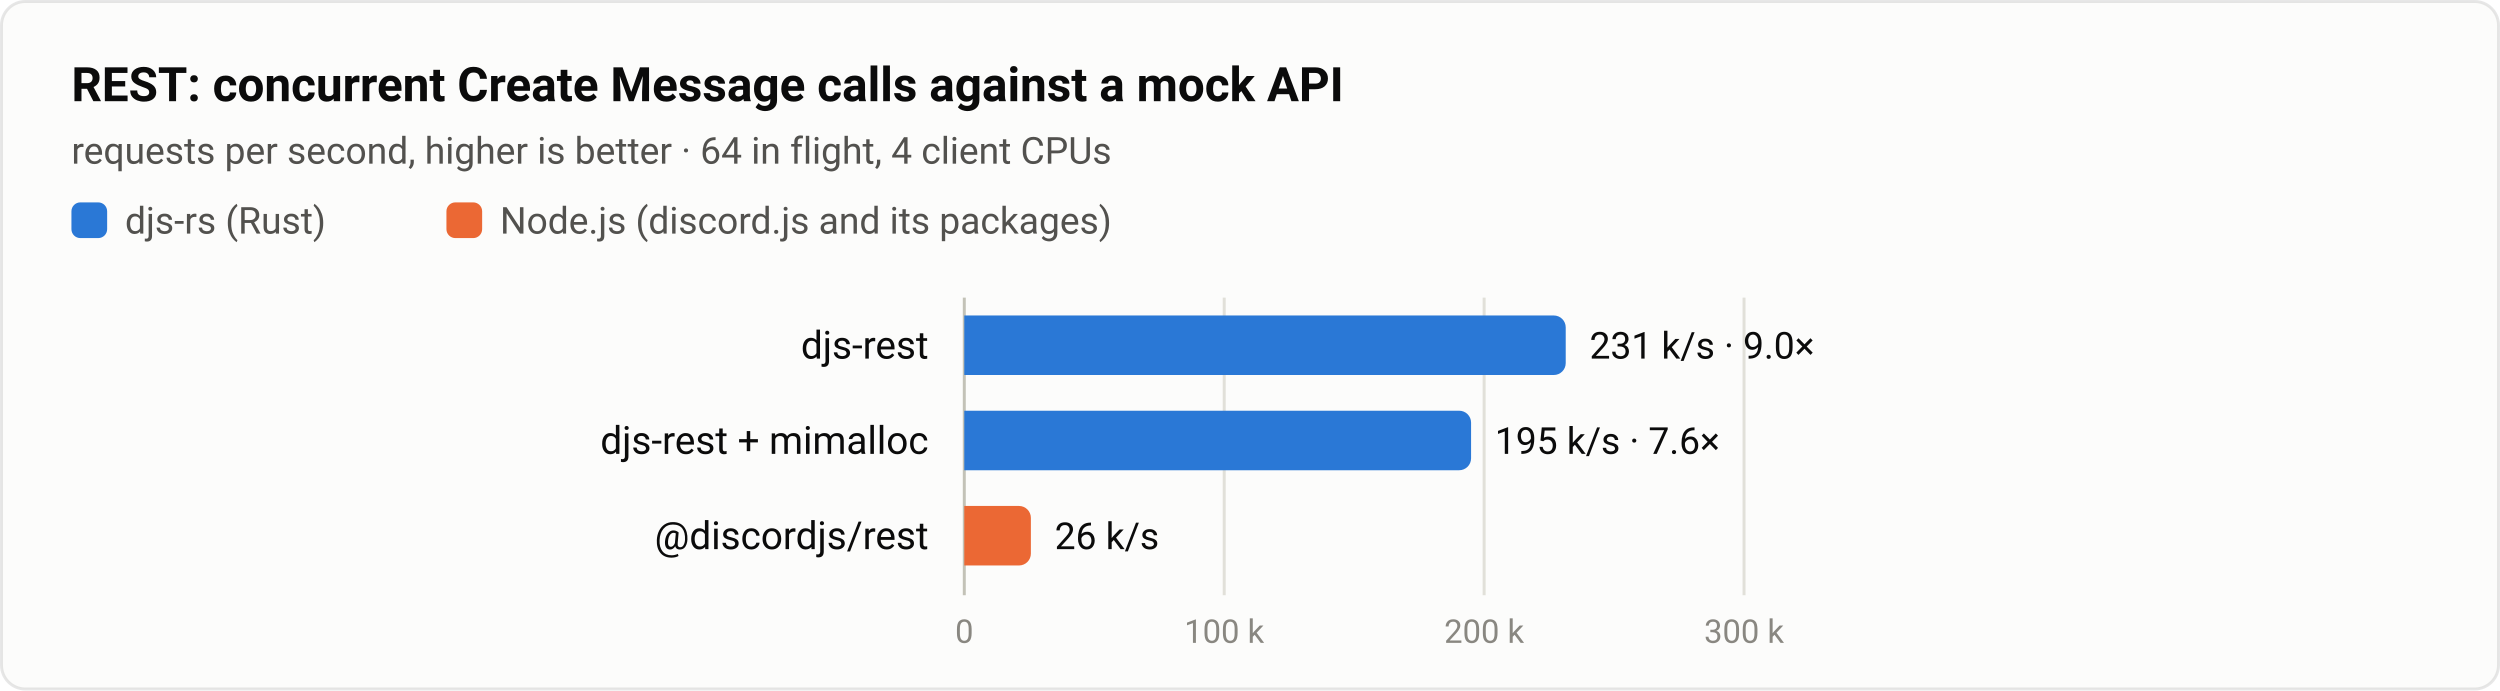
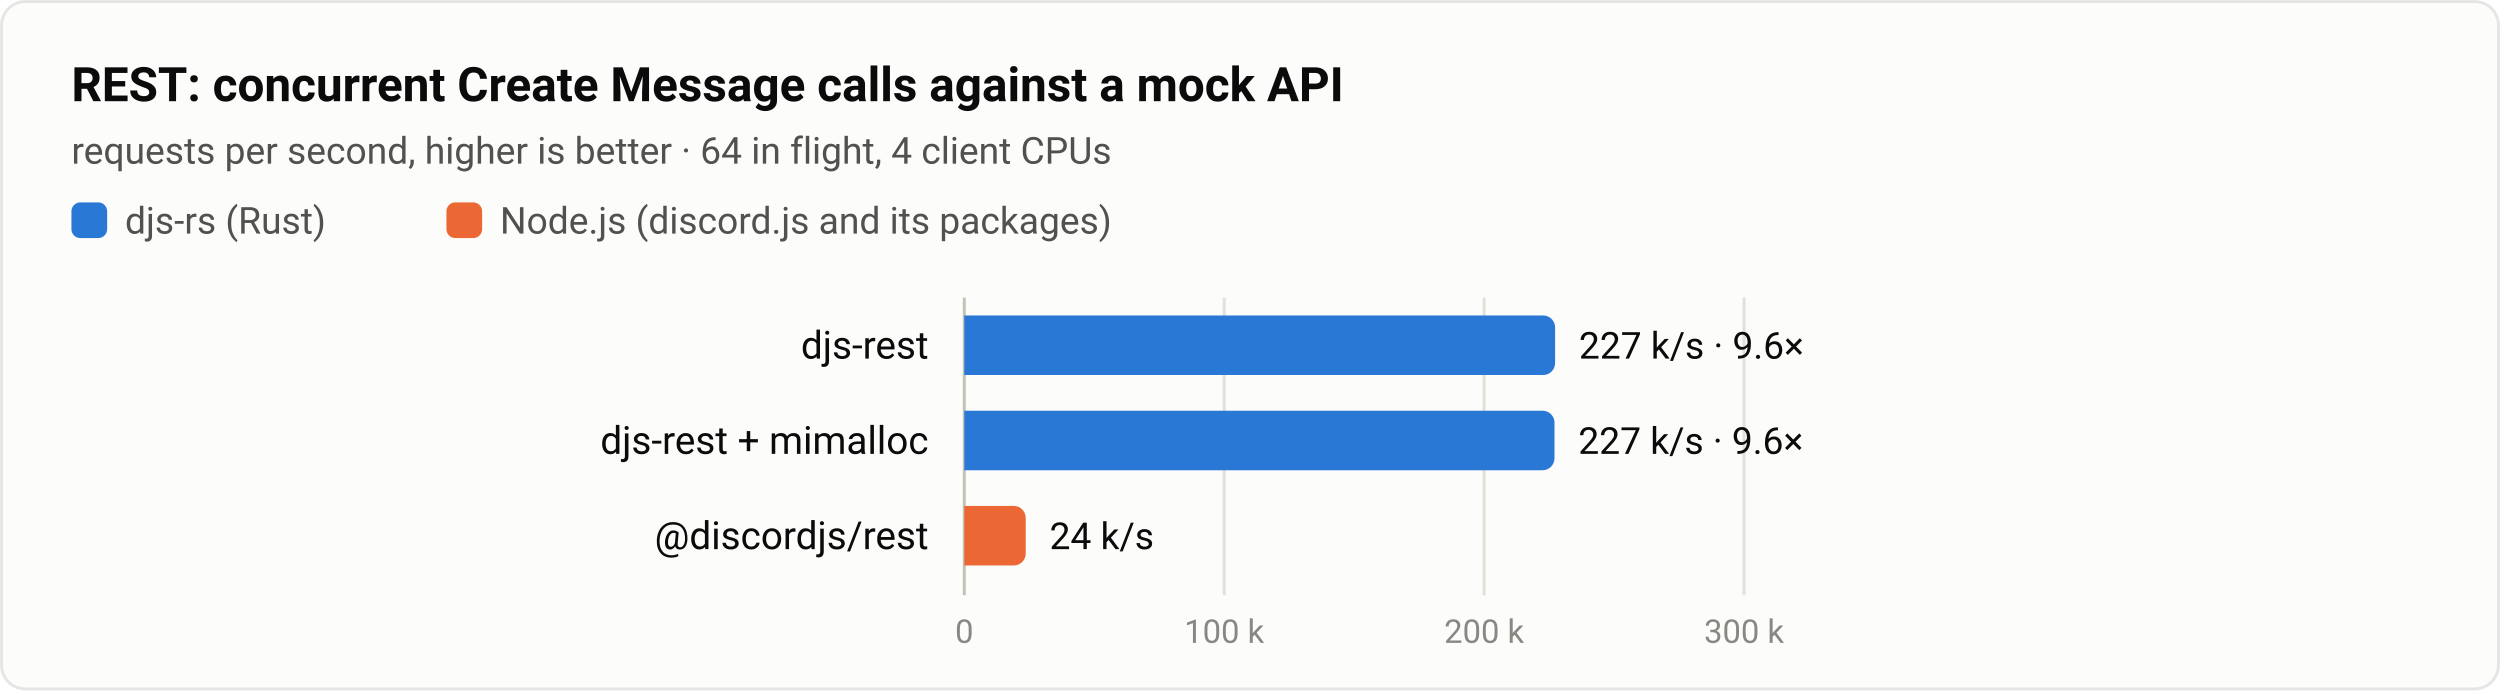
<svg xmlns="http://www.w3.org/2000/svg" width="840" height="232" viewBox="0 0 840 232" role="img" aria-labelledby="title desc" font-family="system-ui, -apple-system, &quot;Segoe UI&quot;, Roboto, sans-serif">
  <rect x="0.5" y="0.5" width="839" height="231" rx="8" fill="#fcfcfb" stroke="rgba(11,11,11,0.10)" />
  <text x="24" y="34" font-size="16" font-weight="600" fill="#0b0b0b">REST: concurrent Create Message calls against a mock API</text>
  <text x="24" y="55" font-size="12.5" fill="#52514e">requests per second, higher is better · 64 in flight, 4 client CPUs</text>
  <rect x="24" y="68" width="12" height="12" rx="3" fill="#2a78d6" />
  <text x="42" y="78.5" font-size="12.5" fill="#52514e">djs-rs (Rust)</text>
  <rect x="150" y="68" width="12" height="12" rx="3" fill="#eb6834" />
  <text x="168" y="78.5" font-size="12.5" fill="#52514e">Node.js (discord.js and its packages)</text>
  <line x1="324" y1="100" x2="324" y2="200" stroke="#c3c2b7" stroke-width="1" />
  <text x="324" y="216" font-size="11" text-anchor="middle" fill="#898781" style="font-variant-numeric: tabular-nums">0</text>
  <line x1="411.333" y1="100" x2="411.333" y2="200" stroke="#e1e0d9" stroke-width="1" />
  <text x="411.333" y="216" font-size="11" text-anchor="middle" fill="#898781" style="font-variant-numeric: tabular-nums">100 k</text>
  <line x1="498.667" y1="100" x2="498.667" y2="200" stroke="#e1e0d9" stroke-width="1" />
  <text x="498.667" y="216" font-size="11" text-anchor="middle" fill="#898781" style="font-variant-numeric: tabular-nums">200 k</text>
  <line x1="586" y1="100" x2="586" y2="200" stroke="#e1e0d9" stroke-width="1" />
  <text x="586" y="216" font-size="11" text-anchor="middle" fill="#898781" style="font-variant-numeric: tabular-nums">300 k</text>
  <text x="312" y="120.5" font-size="13" text-anchor="end" fill="#0b0b0b">djs-rest</text>
-   <path d="M324,106H522.083A4,4 0 0 1 526.083,110V122A4,4 0 0 1 522.083,126H324Z" fill="#2a78d6" />
-   <text x="534.083" y="120.5" font-size="12.5" fill="#0b0b0b" style="font-variant-numeric: tabular-nums">231 k/s · 9.0×</text>
+   <path d="M324,106H518.513A4,4 0 0 1 522.513,110V122A4,4 0 0 1 518.513,126H324Z" fill="#2a78d6" />
+   <text x="530.513" y="120.5" font-size="12.5" fill="#0b0b0b" style="font-variant-numeric: tabular-nums">227 k/s · 9.6×</text>
  <text x="312" y="152.5" font-size="13" text-anchor="end" fill="#0b0b0b">djs-rest + mimalloc</text>
-   <path d="M324,138H490.281A4,4 0 0 1 494.281,142V154A4,4 0 0 1 490.281,158H324Z" fill="#2a78d6" />
-   <text x="502.281" y="152.5" font-size="12.5" fill="#0b0b0b" style="font-variant-numeric: tabular-nums">195 k/s · 7.6×</text>
+   <path d="M324,138H518.311A4,4 0 0 1 522.311,142V154A4,4 0 0 1 518.311,158H324Z" fill="#2a78d6" />
+   <text x="530.311" y="152.5" font-size="12.5" fill="#0b0b0b" style="font-variant-numeric: tabular-nums">227 k/s · 9.6×</text>
  <text x="312" y="184.5" font-size="13" text-anchor="end" fill="#0b0b0b">@discordjs/rest</text>
-   <path d="M324,170H342.376A4,4 0 0 1 346.376,174V186A4,4 0 0 1 342.376,190H324Z" fill="#eb6834" />
-   <text x="354.376" y="184.5" font-size="12.5" fill="#0b0b0b" style="font-variant-numeric: tabular-nums">26 k/s</text>
+   <path d="M324,170H340.64A4,4 0 0 1 344.64,174V186A4,4 0 0 1 340.64,190H324Z" fill="#eb6834" />
+   <text x="352.64" y="184.5" font-size="12.5" fill="#0b0b0b" style="font-variant-numeric: tabular-nums">24 k/s</text>
</svg>
